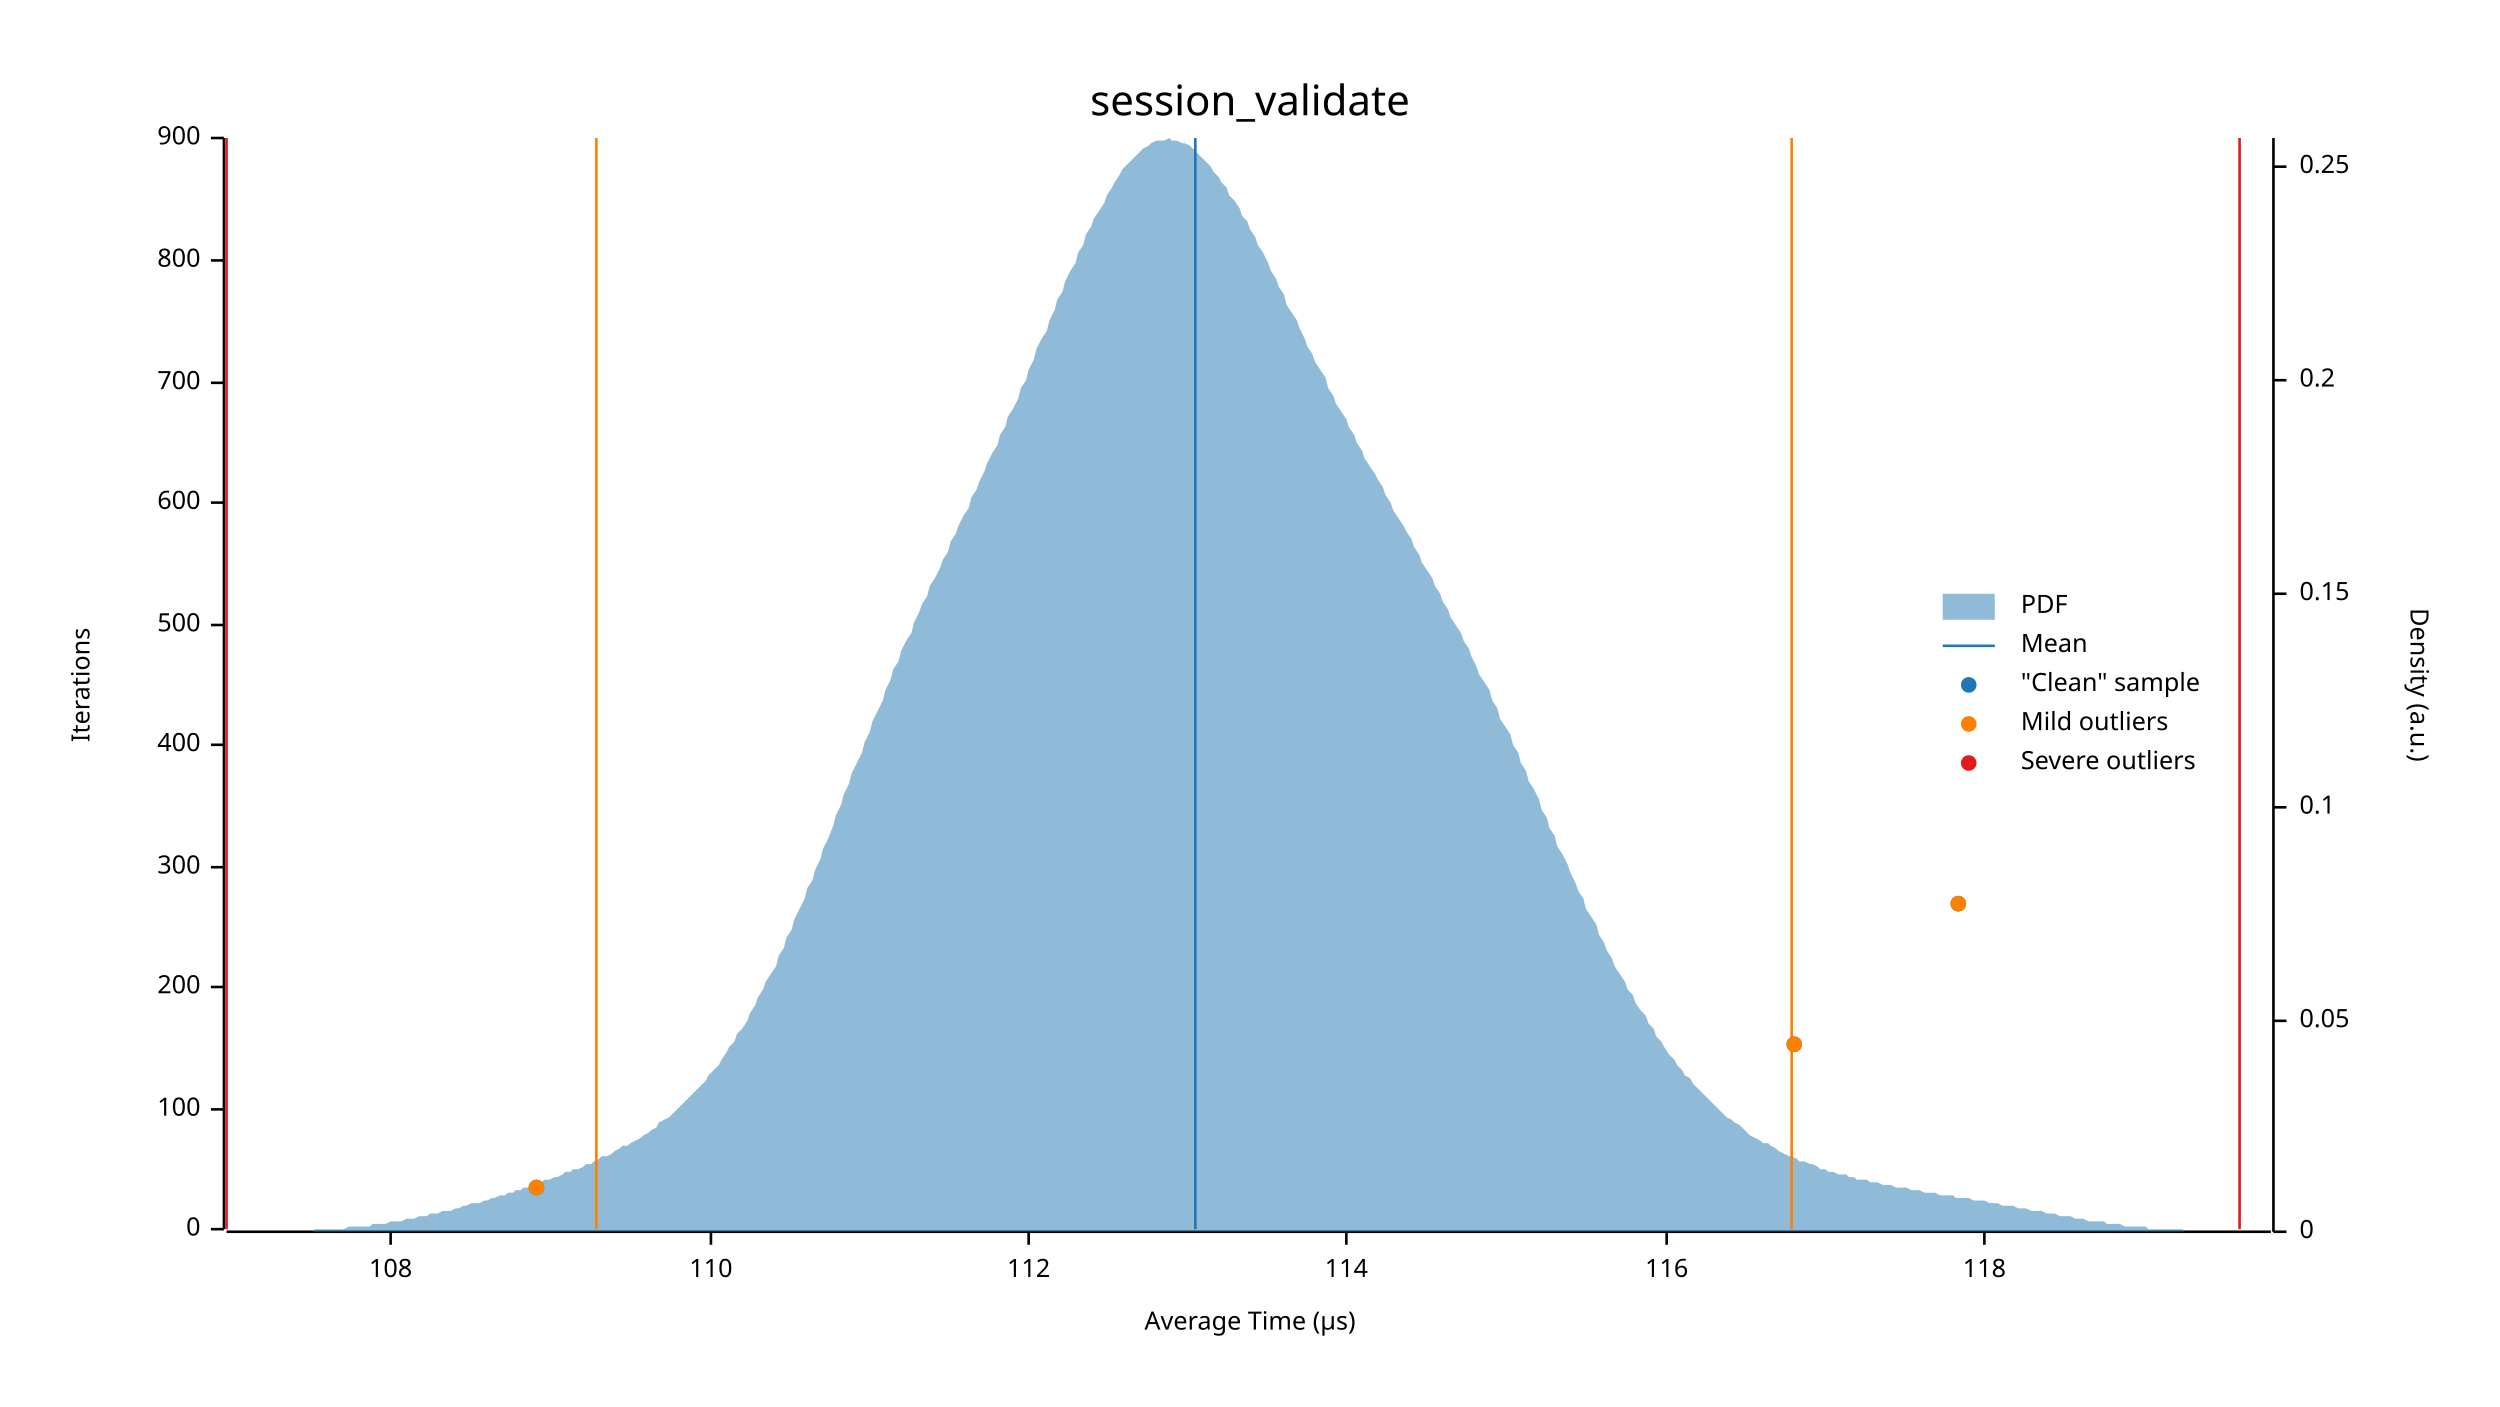
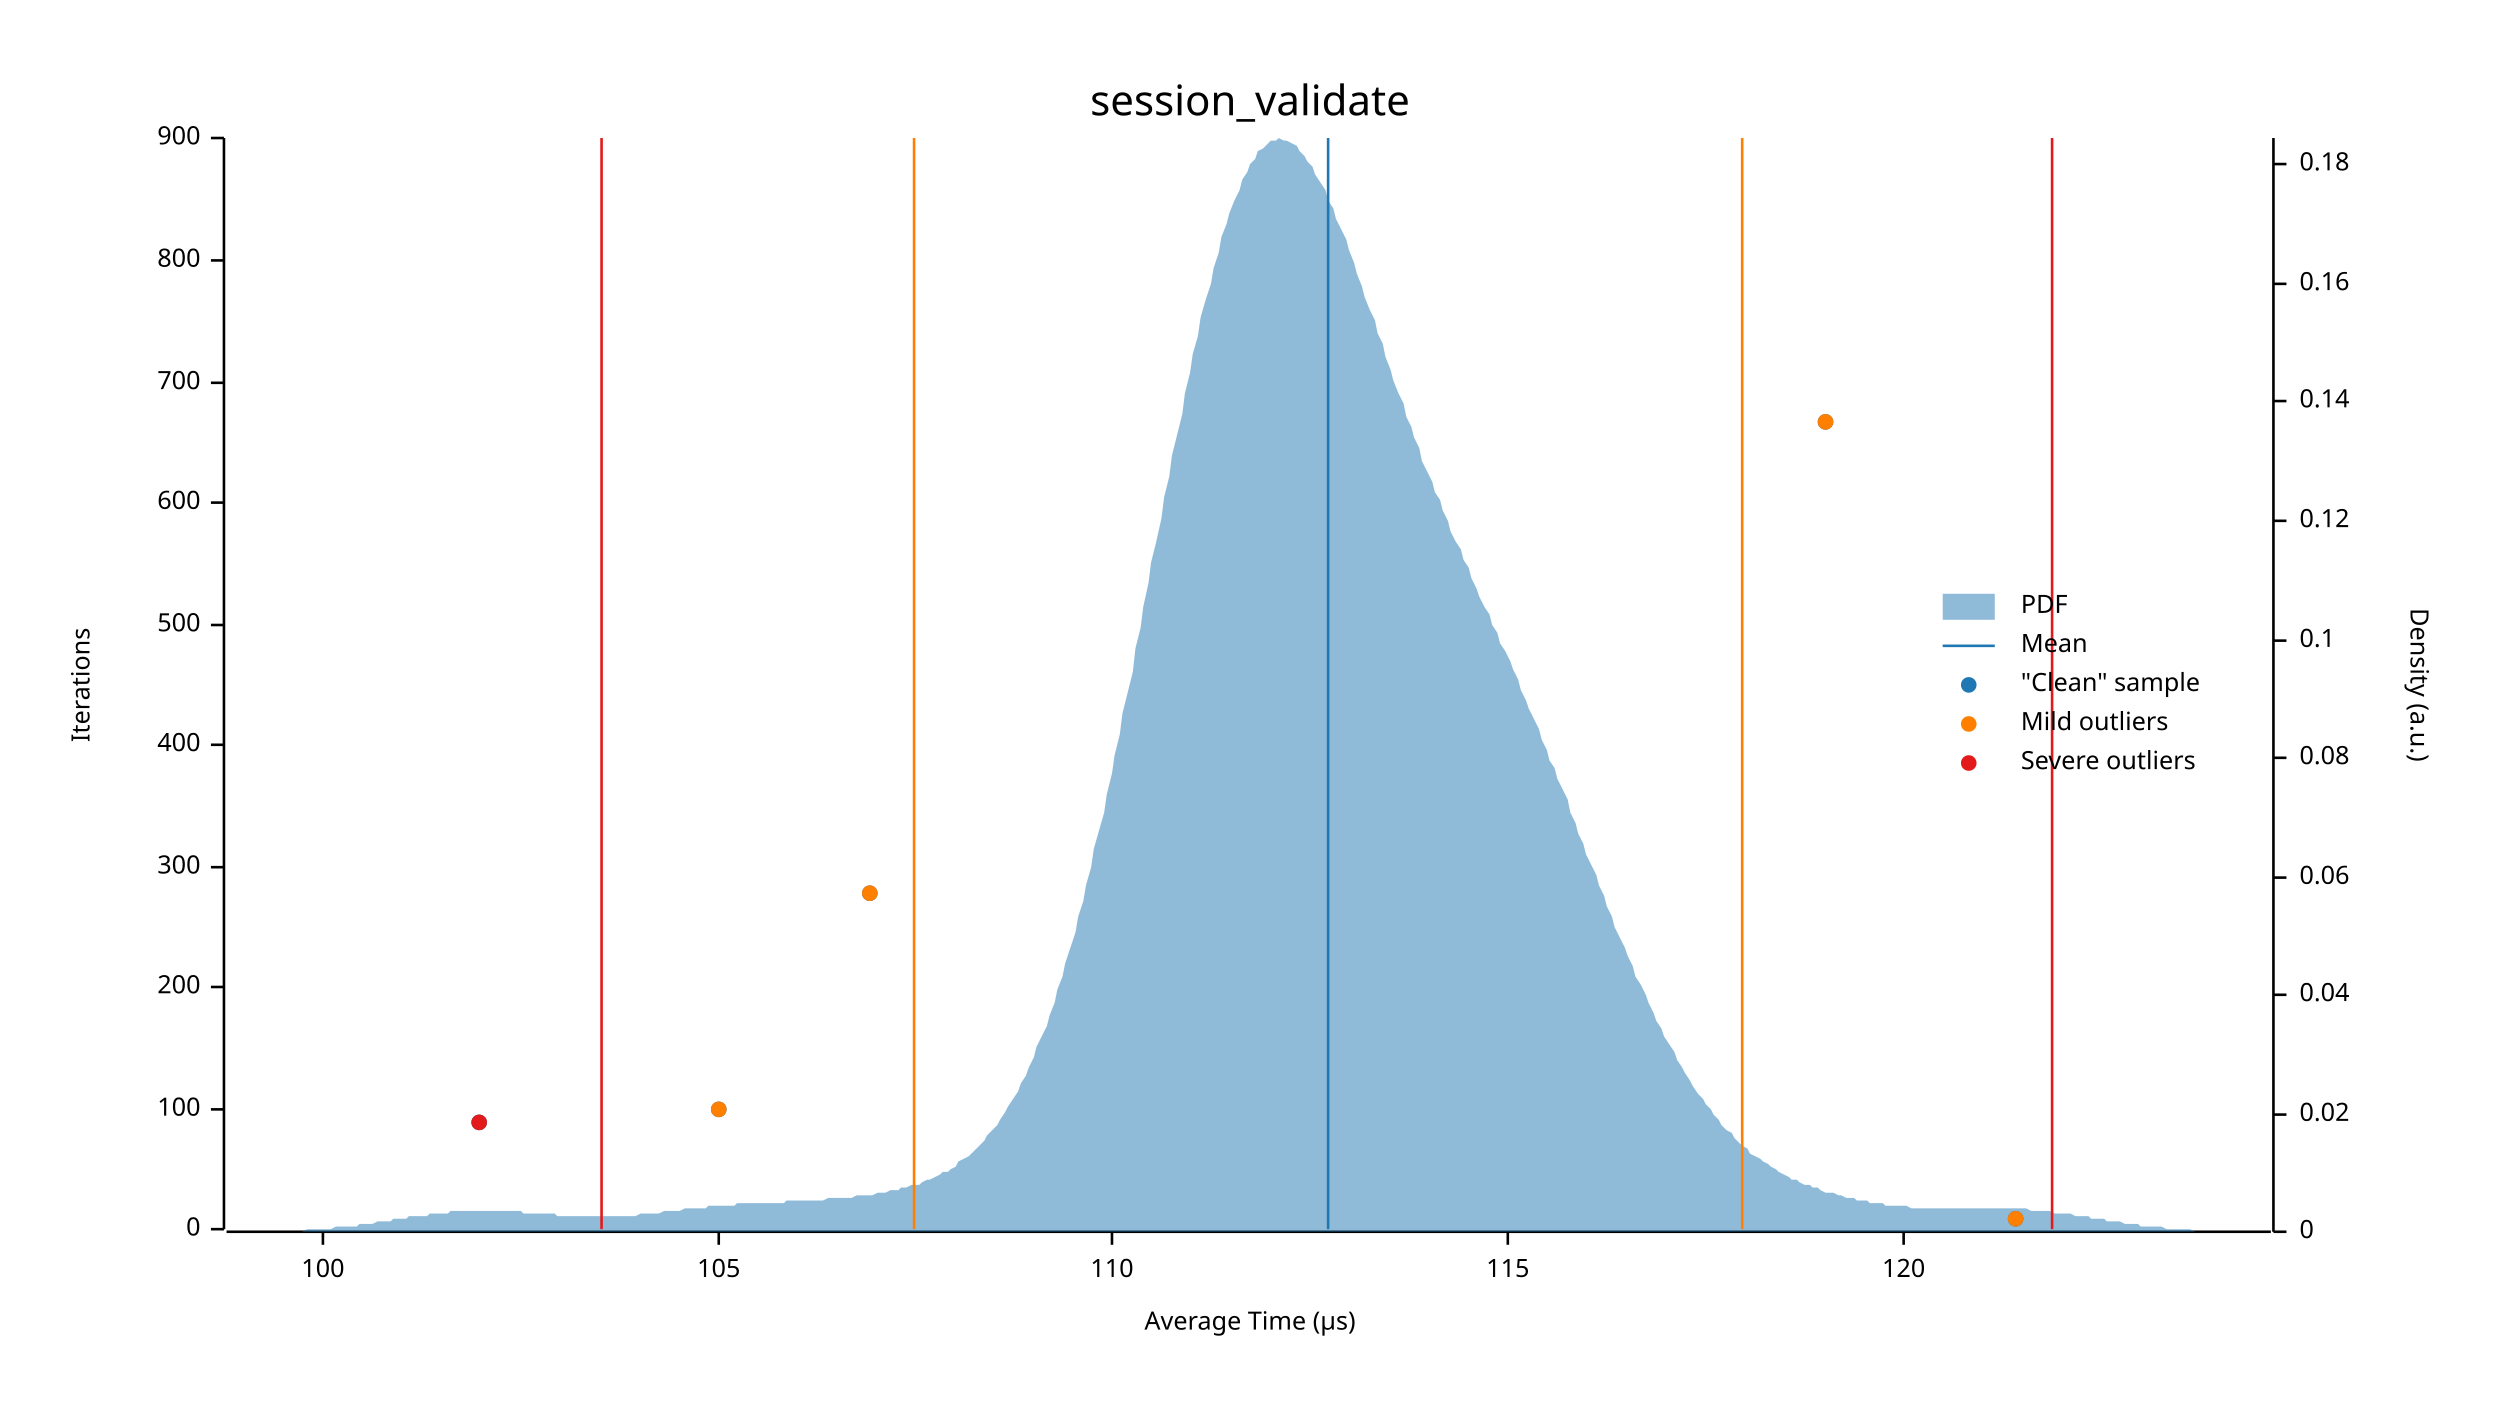
<svg xmlns="http://www.w3.org/2000/svg" width="960" height="540" viewBox="0 0 960 540">
  <text x="480" y="32" dy="0.76em" text-anchor="middle" font-family="sans-serif" font-size="16.129" opacity="1" fill="#000000">
session_validate
</text>
  <text x="27" y="263" dy="0.76em" text-anchor="middle" font-family="sans-serif" font-size="9.677" opacity="1" fill="#000000" transform="rotate(270, 27, 263)">
Iterations
</text>
  <text x="480" y="513" dy="-0.5ex" text-anchor="middle" font-family="sans-serif" font-size="9.677" opacity="1" fill="#000000">
Average Time (µs)
</text>
  <polyline fill="none" opacity="1" stroke="#000000" stroke-width="1" points="86,53 86,472 " />
  <text x="77" y="472" dy="0.5ex" text-anchor="end" font-family="sans-serif" font-size="9.677" opacity="1" fill="#000000">
0
</text>
  <polyline fill="none" opacity="1" stroke="#000000" stroke-width="1" points="81,472 86,472 " />
  <text x="77" y="426" dy="0.5ex" text-anchor="end" font-family="sans-serif" font-size="9.677" opacity="1" fill="#000000">
100
</text>
  <polyline fill="none" opacity="1" stroke="#000000" stroke-width="1" points="81,426 86,426 " />
  <text x="77" y="379" dy="0.5ex" text-anchor="end" font-family="sans-serif" font-size="9.677" opacity="1" fill="#000000">
200
</text>
  <polyline fill="none" opacity="1" stroke="#000000" stroke-width="1" points="81,379 86,379 " />
  <text x="77" y="333" dy="0.5ex" text-anchor="end" font-family="sans-serif" font-size="9.677" opacity="1" fill="#000000">
300
</text>
  <polyline fill="none" opacity="1" stroke="#000000" stroke-width="1" points="81,333 86,333 " />
  <text x="77" y="286" dy="0.5ex" text-anchor="end" font-family="sans-serif" font-size="9.677" opacity="1" fill="#000000">
400
</text>
  <polyline fill="none" opacity="1" stroke="#000000" stroke-width="1" points="81,286 86,286 " />
  <text x="77" y="240" dy="0.5ex" text-anchor="end" font-family="sans-serif" font-size="9.677" opacity="1" fill="#000000">
500
</text>
  <polyline fill="none" opacity="1" stroke="#000000" stroke-width="1" points="81,240 86,240 " />
  <text x="77" y="193" dy="0.5ex" text-anchor="end" font-family="sans-serif" font-size="9.677" opacity="1" fill="#000000">
600
</text>
  <polyline fill="none" opacity="1" stroke="#000000" stroke-width="1" points="81,193 86,193 " />
  <text x="77" y="147" dy="0.5ex" text-anchor="end" font-family="sans-serif" font-size="9.677" opacity="1" fill="#000000">
700
</text>
  <polyline fill="none" opacity="1" stroke="#000000" stroke-width="1" points="81,147 86,147 " />
  <text x="77" y="100" dy="0.5ex" text-anchor="end" font-family="sans-serif" font-size="9.677" opacity="1" fill="#000000">
800
</text>
  <polyline fill="none" opacity="1" stroke="#000000" stroke-width="1" points="81,100 86,100 " />
  <text x="77" y="53" dy="0.5ex" text-anchor="end" font-family="sans-serif" font-size="9.677" opacity="1" fill="#000000">
900
</text>
  <polyline fill="none" opacity="1" stroke="#000000" stroke-width="1" points="81,53 86,53 " />
  <polyline fill="none" opacity="1" stroke="#000000" stroke-width="1" points="87,473 872,473 " />
-   <text x="150" y="483" dy="0.76em" text-anchor="middle" font-family="sans-serif" font-size="9.677" opacity="1" fill="#000000">
- 108
+   <text x="124" y="483" dy="0.76em" text-anchor="middle" font-family="sans-serif" font-size="9.677" opacity="1" fill="#000000">
+ 100
</text>
-   <polyline fill="none" opacity="1" stroke="#000000" stroke-width="1" points="150,473 150,478 " />
-   <text x="273" y="483" dy="0.76em" text-anchor="middle" font-family="sans-serif" font-size="9.677" opacity="1" fill="#000000">
+   <polyline fill="none" opacity="1" stroke="#000000" stroke-width="1" points="124,473 124,478 " />
+   <text x="276" y="483" dy="0.76em" text-anchor="middle" font-family="sans-serif" font-size="9.677" opacity="1" fill="#000000">
+ 105
+ </text>
+   <polyline fill="none" opacity="1" stroke="#000000" stroke-width="1" points="276,473 276,478 " />
+   <text x="427" y="483" dy="0.76em" text-anchor="middle" font-family="sans-serif" font-size="9.677" opacity="1" fill="#000000">
110
</text>
-   <polyline fill="none" opacity="1" stroke="#000000" stroke-width="1" points="273,473 273,478 " />
-   <text x="395" y="483" dy="0.76em" text-anchor="middle" font-family="sans-serif" font-size="9.677" opacity="1" fill="#000000">
- 112
+   <polyline fill="none" opacity="1" stroke="#000000" stroke-width="1" points="427,473 427,478 " />
+   <text x="579" y="483" dy="0.76em" text-anchor="middle" font-family="sans-serif" font-size="9.677" opacity="1" fill="#000000">
+ 115
</text>
-   <polyline fill="none" opacity="1" stroke="#000000" stroke-width="1" points="395,473 395,478 " />
-   <text x="517" y="483" dy="0.76em" text-anchor="middle" font-family="sans-serif" font-size="9.677" opacity="1" fill="#000000">
- 114
+   <polyline fill="none" opacity="1" stroke="#000000" stroke-width="1" points="579,473 579,478 " />
+   <text x="731" y="483" dy="0.76em" text-anchor="middle" font-family="sans-serif" font-size="9.677" opacity="1" fill="#000000">
+ 120
</text>
-   <polyline fill="none" opacity="1" stroke="#000000" stroke-width="1" points="517,473 517,478 " />
-   <text x="640" y="483" dy="0.76em" text-anchor="middle" font-family="sans-serif" font-size="9.677" opacity="1" fill="#000000">
- 116
- </text>
-   <polyline fill="none" opacity="1" stroke="#000000" stroke-width="1" points="640,473 640,478 " />
-   <text x="762" y="483" dy="0.76em" text-anchor="middle" font-family="sans-serif" font-size="9.677" opacity="1" fill="#000000">
- 118
- </text>
-   <polyline fill="none" opacity="1" stroke="#000000" stroke-width="1" points="762,473 762,478 " />
+   <polyline fill="none" opacity="1" stroke="#000000" stroke-width="1" points="731,473 731,478 " />
  <text x="933" y="263" dy="0.76em" text-anchor="middle" font-family="sans-serif" font-size="9.677" opacity="1" fill="#000000" transform="rotate(90, 933, 263)">
Density (a.u.)
</text>
  <polyline fill="none" opacity="1" stroke="#000000" stroke-width="1" points="873,53 873,473 " />
  <text x="883" y="473" dy="0.5ex" text-anchor="start" font-family="sans-serif" font-size="9.677" opacity="1" fill="#000000">
0
</text>
  <polyline fill="none" opacity="1" stroke="#000000" stroke-width="1" points="873,473 878,473 " />
-   <text x="883" y="392" dy="0.5ex" text-anchor="start" font-family="sans-serif" font-size="9.677" opacity="1" fill="#000000">
- 0.05
+   <text x="883" y="428" dy="0.5ex" text-anchor="start" font-family="sans-serif" font-size="9.677" opacity="1" fill="#000000">
+ 0.02
</text>
-   <polyline fill="none" opacity="1" stroke="#000000" stroke-width="1" points="873,392 878,392 " />
-   <text x="883" y="310" dy="0.5ex" text-anchor="start" font-family="sans-serif" font-size="9.677" opacity="1" fill="#000000">
+   <polyline fill="none" opacity="1" stroke="#000000" stroke-width="1" points="873,428 878,428 " />
+   <text x="883" y="382" dy="0.5ex" text-anchor="start" font-family="sans-serif" font-size="9.677" opacity="1" fill="#000000">
+ 0.04
+ </text>
+   <polyline fill="none" opacity="1" stroke="#000000" stroke-width="1" points="873,382 878,382 " />
+   <text x="883" y="337" dy="0.5ex" text-anchor="start" font-family="sans-serif" font-size="9.677" opacity="1" fill="#000000">
+ 0.06
+ </text>
+   <polyline fill="none" opacity="1" stroke="#000000" stroke-width="1" points="873,337 878,337 " />
+   <text x="883" y="291" dy="0.5ex" text-anchor="start" font-family="sans-serif" font-size="9.677" opacity="1" fill="#000000">
+ 0.08
+ </text>
+   <polyline fill="none" opacity="1" stroke="#000000" stroke-width="1" points="873,291 878,291 " />
+   <text x="883" y="246" dy="0.5ex" text-anchor="start" font-family="sans-serif" font-size="9.677" opacity="1" fill="#000000">
0.1
</text>
-   <polyline fill="none" opacity="1" stroke="#000000" stroke-width="1" points="873,310 878,310 " />
-   <text x="883" y="228" dy="0.5ex" text-anchor="start" font-family="sans-serif" font-size="9.677" opacity="1" fill="#000000">
- 0.15
+   <polyline fill="none" opacity="1" stroke="#000000" stroke-width="1" points="873,246 878,246 " />
+   <text x="883" y="200" dy="0.5ex" text-anchor="start" font-family="sans-serif" font-size="9.677" opacity="1" fill="#000000">
+ 0.12
</text>
-   <polyline fill="none" opacity="1" stroke="#000000" stroke-width="1" points="873,228 878,228 " />
-   <text x="883" y="146" dy="0.5ex" text-anchor="start" font-family="sans-serif" font-size="9.677" opacity="1" fill="#000000">
- 0.2
+   <polyline fill="none" opacity="1" stroke="#000000" stroke-width="1" points="873,200 878,200 " />
+   <text x="883" y="154" dy="0.5ex" text-anchor="start" font-family="sans-serif" font-size="9.677" opacity="1" fill="#000000">
+ 0.14
</text>
-   <polyline fill="none" opacity="1" stroke="#000000" stroke-width="1" points="873,146 878,146 " />
-   <text x="883" y="64" dy="0.5ex" text-anchor="start" font-family="sans-serif" font-size="9.677" opacity="1" fill="#000000">
- 0.25
+   <polyline fill="none" opacity="1" stroke="#000000" stroke-width="1" points="873,154 878,154 " />
+   <text x="883" y="109" dy="0.5ex" text-anchor="start" font-family="sans-serif" font-size="9.677" opacity="1" fill="#000000">
+ 0.16
</text>
-   <polyline fill="none" opacity="1" stroke="#000000" stroke-width="1" points="873,64 878,64 " />
-   <polygon opacity="0.5" fill="#1F78B4" points="87,473 88,473 90,473 91,473 93,473 94,473 96,473 98,473 99,473 101,473 102,473 104,473 105,473 107,473 109,473 110,473 112,473 113,473 115,473 116,473 118,473 120,473 121,472 123,472 124,472 126,472 127,472 129,472 131,472 132,472 134,471 135,471 137,471 138,471 140,471 142,471 143,470 145,470 146,470 148,470 150,469 151,469 153,469 154,469 156,468 157,468 159,468 161,467 162,467 164,467 165,466 167,466 168,466 170,465 172,465 173,465 175,464 176,464 178,463 179,463 181,462 183,462 184,462 186,461 187,461 189,460 190,460 192,459 194,459 195,458 197,458 198,457 200,457 201,456 203,456 205,455 206,455 208,454 209,453 211,453 213,452 214,452 216,451 217,450 219,450 220,449 222,449 224,448 225,447 227,447 228,446 230,445 231,444 233,444 235,443 236,442 238,441 239,440 241,440 242,439 244,438 246,437 247,436 249,435 250,434 252,433 253,431 255,430 257,429 258,428 260,426 261,425 263,423 264,422 266,420 268,418 269,417 271,415 272,413 274,411 276,409 277,407 279,404 280,402 282,400 283,397 285,395 287,392 288,389 290,386 291,383 293,380 294,377 296,374 298,371 299,367 301,364 302,360 304,357 305,353 307,349 309,345 310,341 312,338 313,334 315,330 316,326 318,322 320,317 321,313 323,309 324,305 326,301 327,297 329,293 331,289 332,285 334,281 335,277 337,273 339,269 340,265 342,261 343,257 345,254 346,250 348,246 350,243 351,239 353,235 354,232 356,229 357,225 359,222 361,218 362,215 364,212 365,208 367,205 368,202 370,198 372,195 373,191 375,188 376,185 378,181 379,178 381,174 383,171 384,167 386,164 387,160 389,157 391,153 392,149 394,146 395,142 397,138 398,134 400,130 402,127 403,123 405,119 406,115 408,112 409,108 411,104 413,101 414,97 416,94 417,90 419,87 420,84 422,81 424,78 425,75 427,72 428,70 430,67 431,65 433,63 435,61 436,60 438,58 439,57 441,56 442,55 444,54 446,54 447,54 449,53 450,54 452,54 454,55 455,55 457,56 458,57 460,59 461,60 463,62 465,64 466,66 468,68 469,70 471,72 472,75 474,77 476,80 477,83 479,85 480,88 482,91 483,94 485,97 487,101 488,104 490,107 491,110 493,113 494,117 496,120 498,123 499,126 501,130 502,133 504,136 505,139 507,142 509,145 510,149 512,152 513,155 515,158 517,161 518,164 520,167 521,170 523,173 524,176 526,179 528,182 529,184 531,187 532,190 534,193 535,196 537,199 539,202 540,204 542,207 543,210 545,213 546,216 548,219 550,222 551,225 553,228 554,231 556,234 557,237 559,240 561,243 562,246 564,249 565,252 567,256 568,259 570,262 572,265 573,269 575,272 576,276 578,279 580,282 581,286 583,289 584,293 586,296 587,300 589,303 591,307 592,311 594,314 595,318 597,321 598,325 600,328 602,332 603,335 605,339 606,342 608,345 609,349 611,352 613,355 614,359 616,362 617,365 619,368 620,371 622,374 624,377 625,380 627,382 628,385 630,388 632,390 633,393 635,395 636,398 638,400 639,402 641,405 643,407 644,409 646,411 647,413 649,414 650,416 652,418 654,420 655,421 657,423 658,424 660,426 661,427 663,429 665,430 666,431 668,432 669,433 671,435 672,436 674,437 676,438 677,439 679,439 680,440 682,441 683,442 685,443 687,444 688,444 690,445 691,446 693,446 695,447 696,447 698,448 699,449 701,449 702,450 704,450 706,451 707,451 709,451 710,452 712,452 713,453 715,453 717,453 718,454 720,454 721,454 723,455 724,455 726,455 728,456 729,456 731,456 732,456 734,457 735,457 737,457 739,458 740,458 742,458 743,458 745,459 746,459 748,459 750,459 751,460 753,460 754,460 756,460 758,461 759,461 761,461 762,461 764,462 765,462 767,462 769,463 770,463 772,463 773,463 775,464 776,464 778,464 780,465 781,465 783,465 784,465 786,466 787,466 789,466 791,467 792,467 794,467 795,467 797,468 798,468 800,468 802,469 803,469 805,469 806,469 808,469 809,470 811,470 813,470 814,470 816,471 817,471 819,471 821,471 822,471 824,471 825,472 827,472 828,472 830,472 832,472 833,472 835,472 836,472 838,472 839,473 841,473 843,473 844,473 846,473 847,473 849,473 850,473 852,473 854,473 855,473 857,473 858,473 860,473 861,473 863,473 865,473 866,473 868,473 869,473 871,473 873,473 873,473 87,473 " />
-   <polyline fill="none" opacity="1" stroke="#1F78B4" stroke-width="1" points="459,472 459,53 " />
-   <polyline fill="none" opacity="1" stroke="#FF7F00" stroke-width="1" points="229,472 229,53 " />
-   <polyline fill="none" opacity="1" stroke="#FF7F00" stroke-width="1" points="688,472 688,53 " />
-   <polyline fill="none" opacity="1" stroke="#E31A1C" stroke-width="1" points="87,472 87,53 " />
-   <polyline fill="none" opacity="1" stroke="#E31A1C" stroke-width="1" points="860,472 860,53 " />
-   <circle cx="206" cy="456" r="3" opacity="1" fill="#1F78B4" stroke="none" stroke-width="1" />
-   <circle cx="689" cy="401" r="3" opacity="1" fill="#1F78B4" stroke="none" stroke-width="1" />
-   <circle cx="752" cy="347" r="3" opacity="1" fill="#1F78B4" stroke="none" stroke-width="1" />
-   <circle cx="206" cy="456" r="3" opacity="1" fill="#FF7F00" stroke="none" stroke-width="1" />
-   <circle cx="689" cy="401" r="3" opacity="1" fill="#FF7F00" stroke="none" stroke-width="1" />
-   <circle cx="752" cy="347" r="3" opacity="1" fill="#FF7F00" stroke="none" stroke-width="1" />
+   <polyline fill="none" opacity="1" stroke="#000000" stroke-width="1" points="873,109 878,109 " />
+   <text x="883" y="63" dy="0.5ex" text-anchor="start" font-family="sans-serif" font-size="9.677" opacity="1" fill="#000000">
+ 0.18
+ </text>
+   <polyline fill="none" opacity="1" stroke="#000000" stroke-width="1" points="873,63 878,63 " />
+   <polygon opacity="0.5" fill="#1F78B4" points="87,473 88,473 90,473 91,473 93,473 94,473 96,473 98,473 99,473 101,473 102,473 104,473 105,473 107,473 109,473 110,473 112,473 113,473 115,473 116,473 118,472 120,472 121,472 123,472 124,472 126,472 127,472 129,471 131,471 132,471 134,471 135,471 137,471 138,470 140,470 142,470 143,470 145,469 146,469 148,469 150,469 151,468 153,468 154,468 156,468 157,467 159,467 161,467 162,467 164,467 165,466 167,466 168,466 170,466 172,466 173,465 175,465 176,465 178,465 179,465 181,465 183,465 184,465 186,465 187,465 189,465 190,465 192,465 194,465 195,465 197,465 198,465 200,465 201,466 203,466 205,466 206,466 208,466 209,466 211,466 213,466 214,467 216,467 217,467 219,467 220,467 222,467 224,467 225,467 227,467 228,467 230,467 231,467 233,467 235,467 236,467 238,467 239,467 241,467 242,467 244,467 246,466 247,466 249,466 250,466 252,466 253,466 255,465 257,465 258,465 260,465 261,465 263,464 264,464 266,464 268,464 269,464 271,464 272,463 274,463 276,463 277,463 279,463 280,463 282,463 283,462 285,462 287,462 288,462 290,462 291,462 293,462 294,462 296,462 298,462 299,462 301,462 302,461 304,461 305,461 307,461 309,461 310,461 312,461 313,461 315,461 316,461 318,460 320,460 321,460 323,460 324,460 326,460 327,460 329,459 331,459 332,459 334,459 335,459 337,458 339,458 340,458 342,457 343,457 345,457 346,456 348,456 350,455 351,455 353,455 354,454 356,453 357,453 359,452 361,451 362,450 364,450 365,449 367,448 368,446 370,445 372,444 373,443 375,441 376,440 378,438 379,436 381,434 383,432 384,430 386,427 387,425 389,422 391,419 392,416 394,413 395,410 397,406 398,402 400,398 402,394 403,390 405,385 406,380 408,375 409,370 411,364 413,358 414,352 416,346 417,340 419,333 420,326 422,319 424,312 425,305 427,297 428,290 430,282 431,274 433,266 435,258 436,249 438,241 439,233 441,224 442,216 444,208 446,199 447,191 449,183 450,175 452,167 454,159 455,151 457,143 458,136 460,129 461,122 463,115 465,109 466,103 468,97 469,91 471,86 472,82 474,77 476,73 477,69 479,66 480,63 482,61 483,58 485,57 487,55 488,54 490,54 491,53 493,54 494,54 496,55 498,56 499,58 501,60 502,62 504,64 505,67 507,70 509,73 510,77 512,80 513,84 515,88 517,92 518,96 520,101 521,105 523,110 524,114 526,119 528,123 529,128 531,132 532,137 534,142 535,146 537,151 539,155 540,160 542,164 543,168 545,172 546,177 548,181 550,185 551,189 553,192 554,196 556,200 557,204 559,208 561,211 562,215 564,218 565,222 567,226 568,229 570,233 572,236 573,240 575,243 576,247 578,250 580,254 581,257 583,261 584,265 586,269 587,272 589,276 591,280 592,284 594,288 595,292 597,295 598,299 600,303 602,307 603,312 605,316 606,320 608,324 609,328 611,332 613,336 614,340 616,344 617,348 619,352 620,356 622,360 624,364 625,367 627,371 628,375 630,378 632,382 633,385 635,389 636,392 638,395 639,398 641,401 643,404 644,407 646,410 647,412 649,415 650,417 652,420 654,422 655,424 657,426 658,428 660,430 661,432 663,434 665,435 666,437 668,439 669,440 671,441 672,443 674,444 676,445 677,446 679,447 680,448 682,449 683,450 685,451 687,452 688,453 690,453 691,454 693,455 695,455 696,456 698,456 699,457 701,458 702,458 704,458 706,459 707,459 709,460 710,460 712,460 713,461 715,461 717,461 718,462 720,462 721,462 723,462 724,463 726,463 728,463 729,463 731,463 732,463 734,464 735,464 737,464 739,464 740,464 742,464 743,464 745,464 746,464 748,464 750,464 751,464 753,464 754,464 756,464 758,464 759,464 761,464 762,464 764,464 765,464 767,464 769,464 770,464 772,464 773,464 775,464 776,464 778,464 780,465 781,465 783,465 784,465 786,465 787,465 789,466 791,466 792,466 794,466 795,466 797,467 798,467 800,467 802,467 803,468 805,468 806,468 808,468 809,469 811,469 813,469 814,469 816,470 817,470 819,470 821,470 822,471 824,471 825,471 827,471 828,471 830,471 832,472 833,472 835,472 836,472 838,472 839,472 841,472 843,473 844,473 846,473 847,473 849,473 850,473 852,473 854,473 855,473 857,473 858,473 860,473 861,473 863,473 865,473 866,473 868,473 869,473 871,473 873,473 873,473 87,473 " />
+   <polyline fill="none" opacity="1" stroke="#1F78B4" stroke-width="1" points="510,472 510,53 " />
+   <polyline fill="none" opacity="1" stroke="#FF7F00" stroke-width="1" points="351,472 351,53 " />
+   <polyline fill="none" opacity="1" stroke="#FF7F00" stroke-width="1" points="669,472 669,53 " />
+   <polyline fill="none" opacity="1" stroke="#E31A1C" stroke-width="1" points="231,472 231,53 " />
+   <polyline fill="none" opacity="1" stroke="#E31A1C" stroke-width="1" points="788,472 788,53 " />
+   <circle cx="774" cy="468" r="3" opacity="1" fill="#1F78B4" stroke="none" stroke-width="1" />
+   <circle cx="184" cy="431" r="3" opacity="1" fill="#1F78B4" stroke="none" stroke-width="1" />
+   <circle cx="276" cy="426" r="3" opacity="1" fill="#1F78B4" stroke="none" stroke-width="1" />
+   <circle cx="334" cy="343" r="3" opacity="1" fill="#1F78B4" stroke="none" stroke-width="1" />
+   <circle cx="701" cy="162" r="3" opacity="1" fill="#1F78B4" stroke="none" stroke-width="1" />
+   <circle cx="774" cy="468" r="3" opacity="1" fill="#FF7F00" stroke="none" stroke-width="1" />
+   <circle cx="276" cy="426" r="3" opacity="1" fill="#FF7F00" stroke="none" stroke-width="1" />
+   <circle cx="334" cy="343" r="3" opacity="1" fill="#FF7F00" stroke="none" stroke-width="1" />
+   <circle cx="701" cy="162" r="3" opacity="1" fill="#FF7F00" stroke="none" stroke-width="1" />
+   <circle cx="184" cy="431" r="3" opacity="1" fill="#E31A1C" stroke="none" stroke-width="1" />
  <text x="776" y="228" dy="0.76em" text-anchor="start" font-family="sans-serif" font-size="9.677" opacity="1" fill="#000000">
PDF
</text>
  <text x="776" y="243" dy="0.76em" text-anchor="start" font-family="sans-serif" font-size="9.677" opacity="1" fill="#000000">
Mean
</text>
  <text x="776" y="258" dy="0.76em" text-anchor="start" font-family="sans-serif" font-size="9.677" opacity="1" fill="#000000">
"Clean" sample
</text>
  <text x="776" y="273" dy="0.76em" text-anchor="start" font-family="sans-serif" font-size="9.677" opacity="1" fill="#000000">
Mild outliers
</text>
  <text x="776" y="288" dy="0.76em" text-anchor="start" font-family="sans-serif" font-size="9.677" opacity="1" fill="#000000">
Severe outliers
</text>
  <rect x="746" y="228" width="20" height="10" opacity="0.5" fill="#1F78B4" stroke="none" />
  <polyline fill="none" opacity="1" stroke="#1F78B4" stroke-width="1" points="746,248 766,248 " />
  <circle cx="756" cy="263" r="3" opacity="1" fill="#1F78B4" stroke="none" stroke-width="1" />
  <circle cx="756" cy="278" r="3" opacity="1" fill="#FF7F00" stroke="none" stroke-width="1" />
  <circle cx="756" cy="293" r="3" opacity="1" fill="#E31A1C" stroke="none" stroke-width="1" />
</svg>
